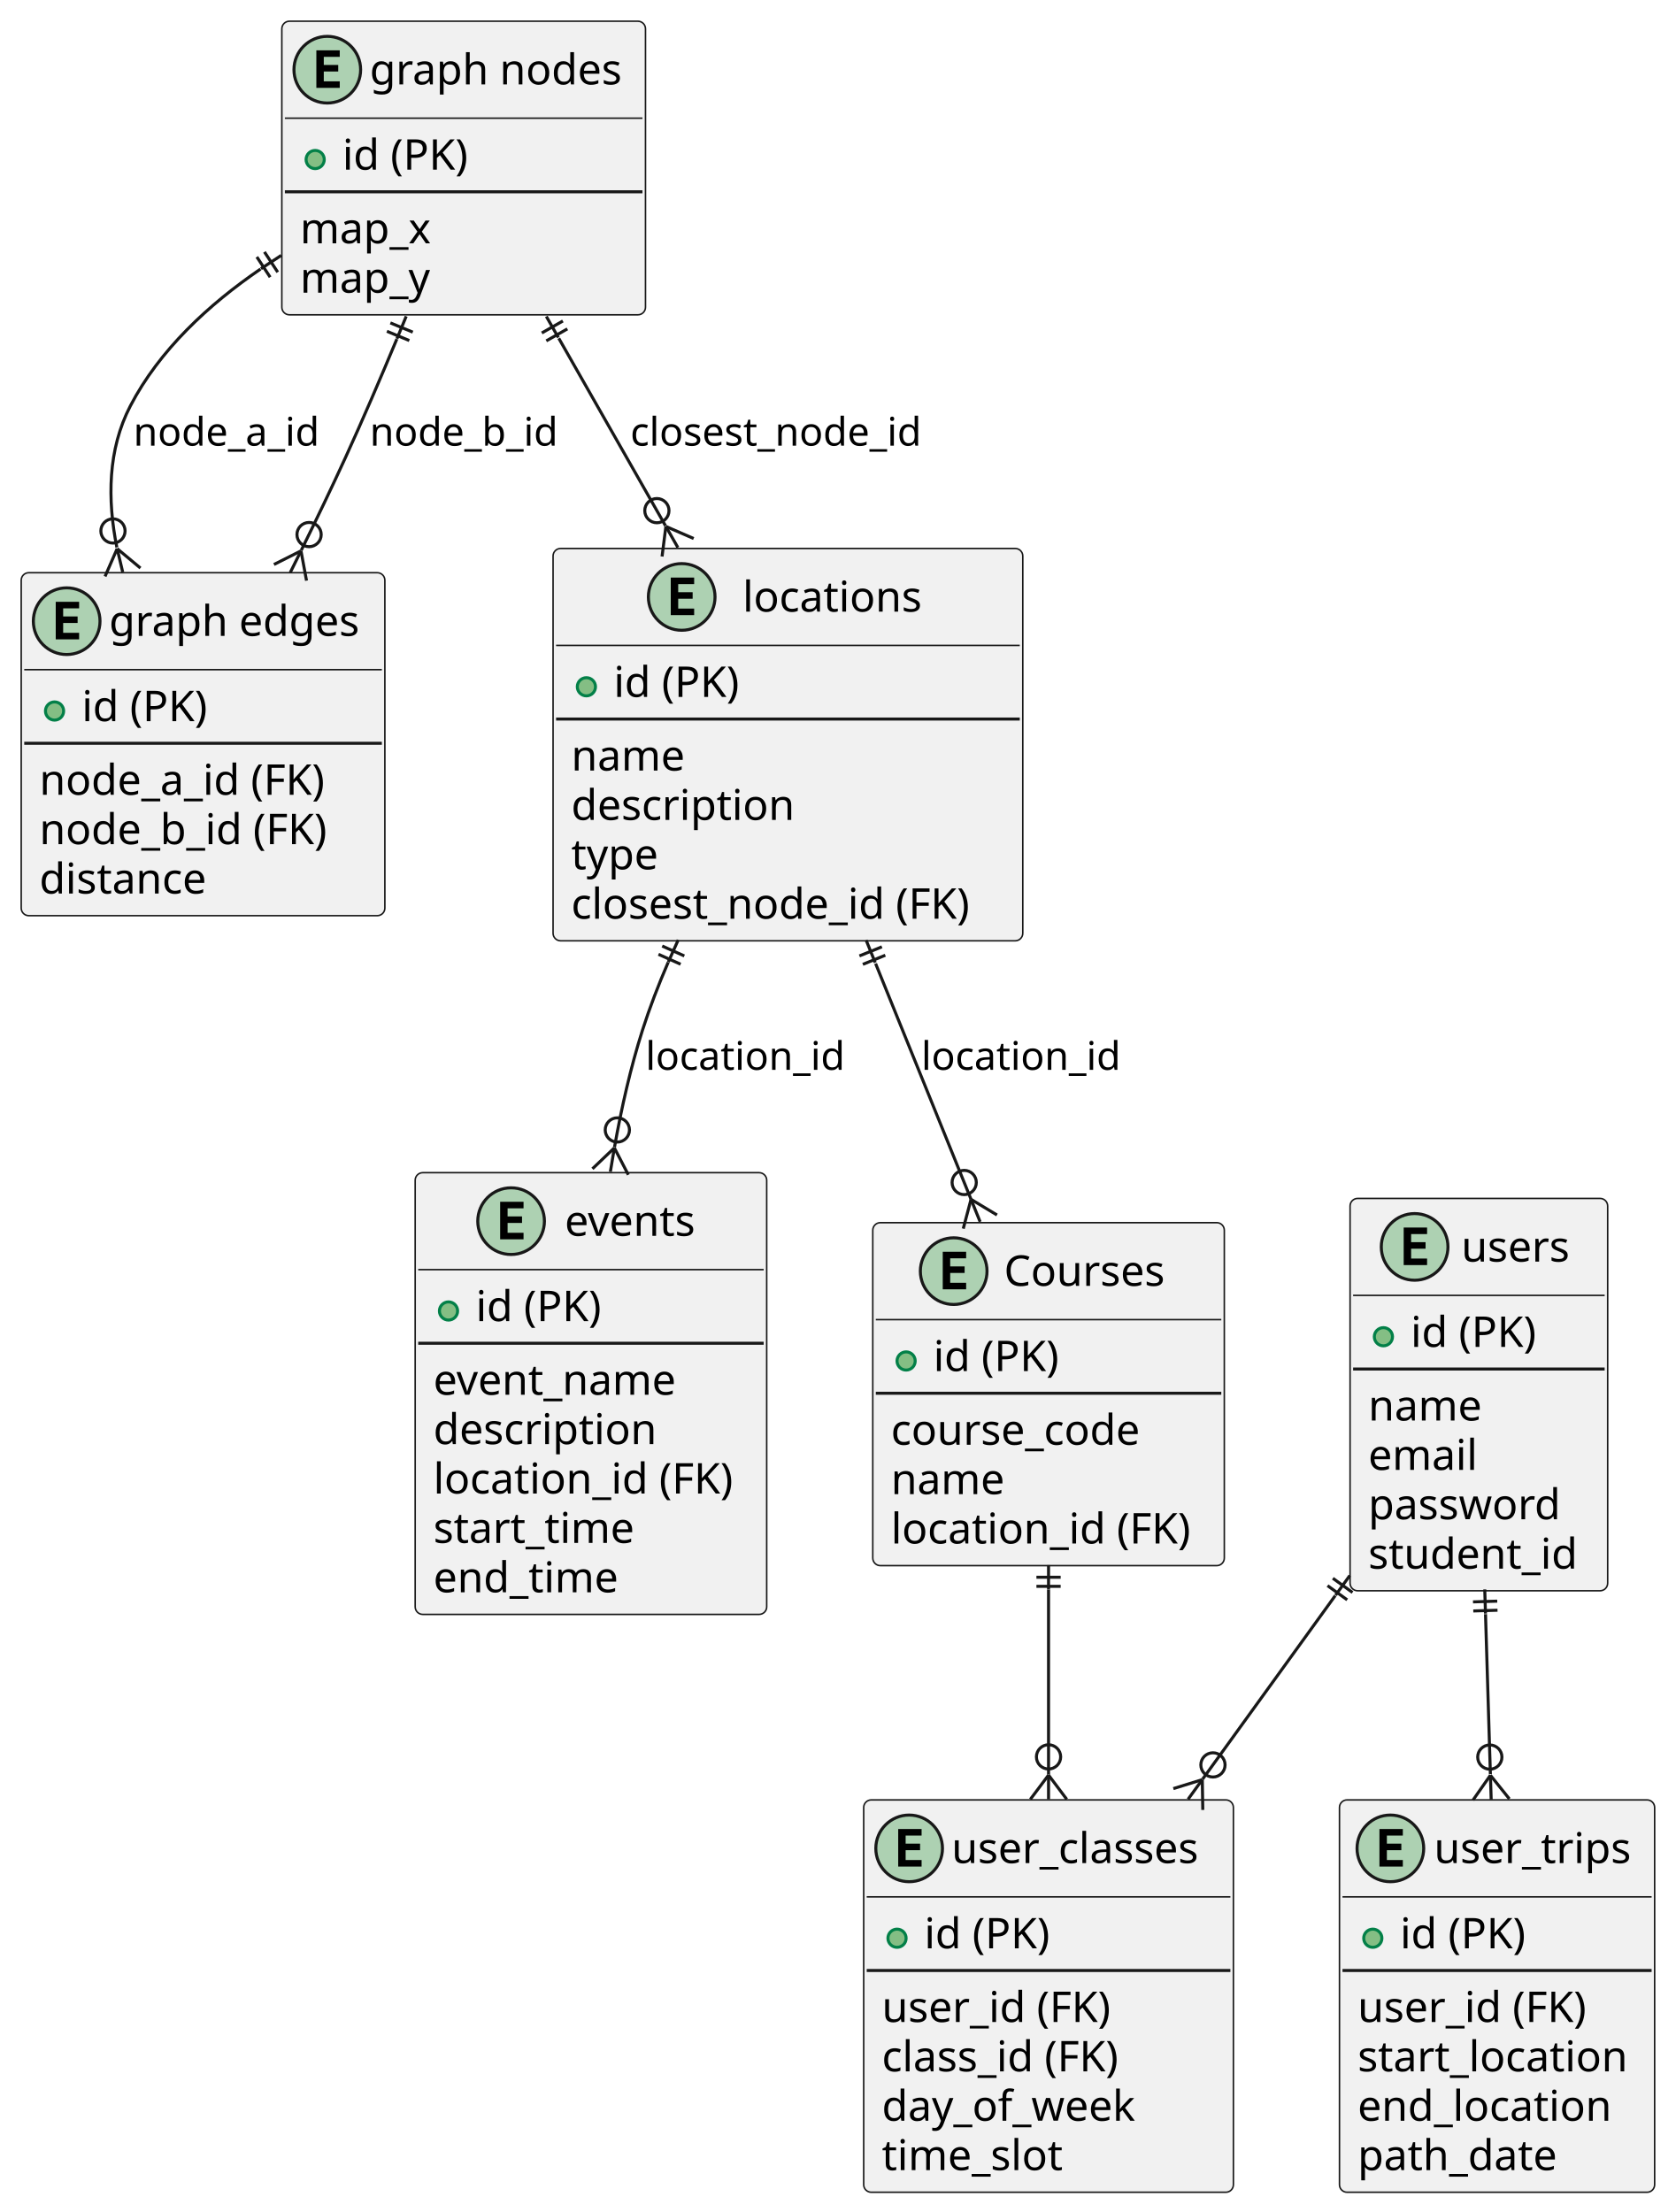
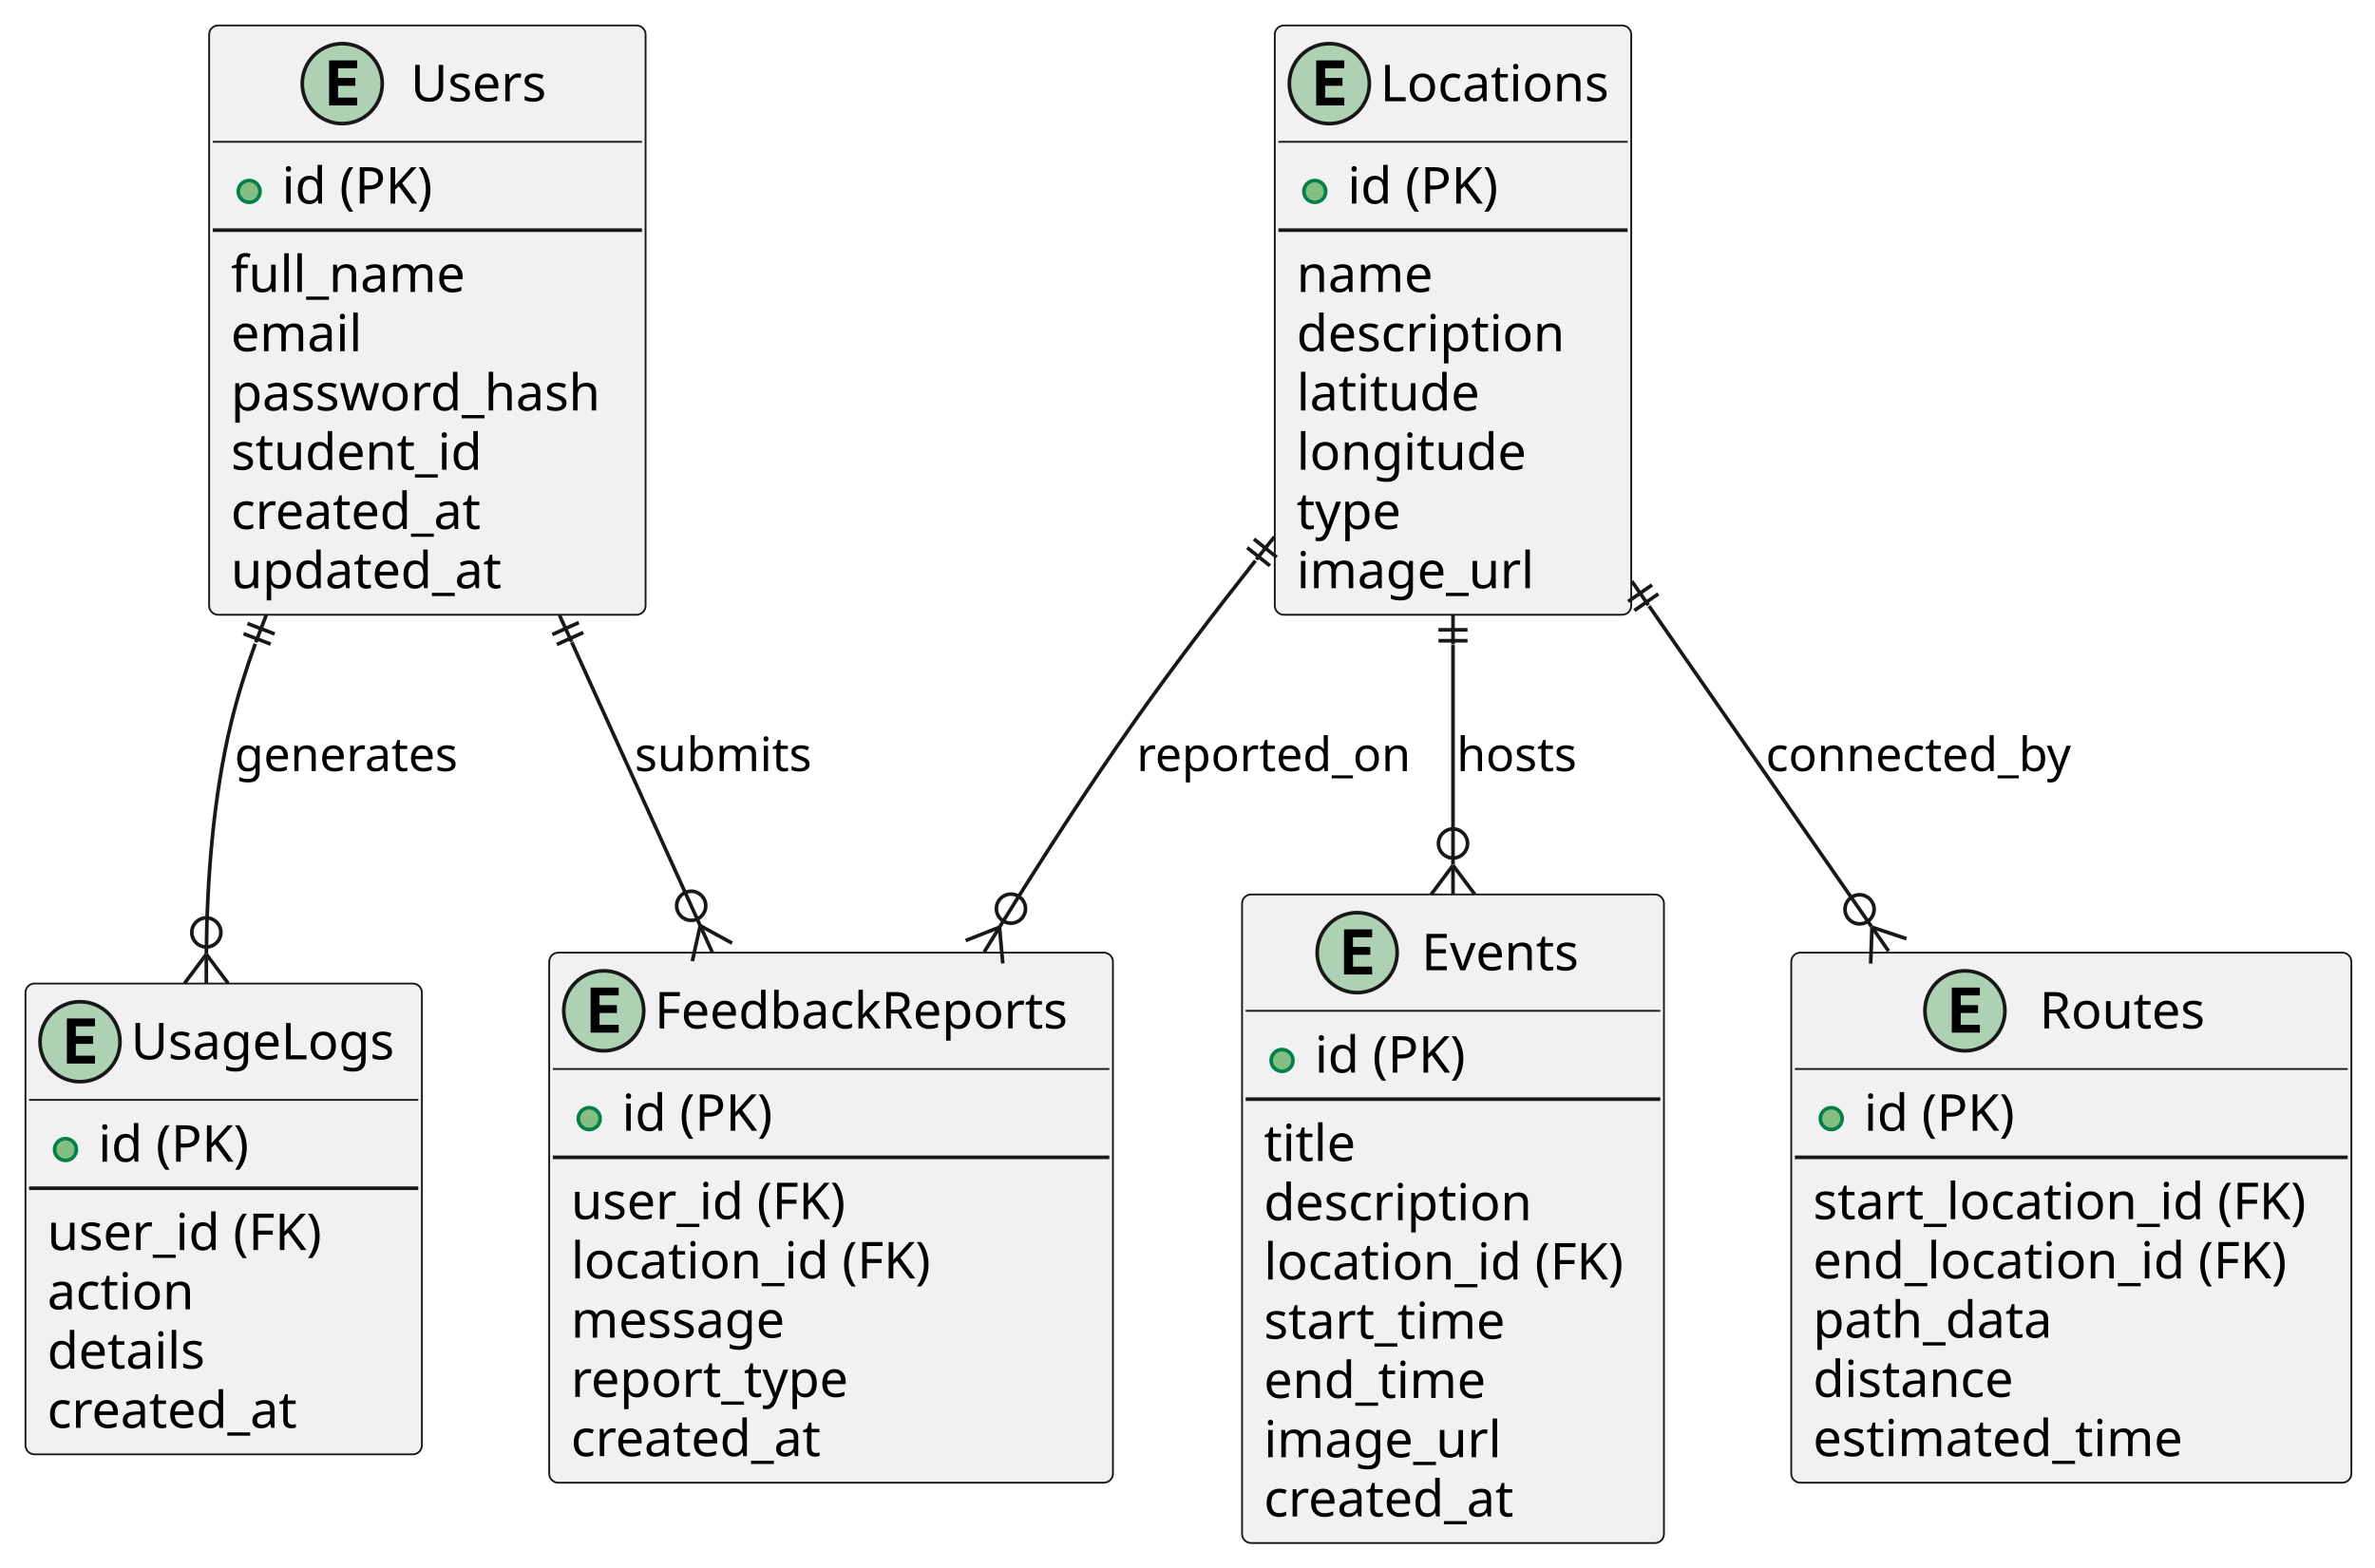
- <svg xmlns="http://www.w3.org/2000/svg" contentStyleType="text/css" height="730px" preserveAspectRatio="none" style="width:553px;height:730px;background:#FFFFFF;" version="1.1" viewBox="0 0 553 730" width="553px" zoomAndPan="magnify">
+ <svg xmlns="http://www.w3.org/2000/svg" contentStyleType="text/css" height="431px" preserveAspectRatio="none" style="width:653px;height:431px;background:#FFFFFF;" version="1.1" viewBox="0 0 653 431" width="653px" zoomAndPan="magnify">
  <defs />
  <g>
-     <g id="elem_graph_nodes">
-       <rect codeLine="1" fill="#F1F1F1" height="96.891" id="graph_nodes" rx="2.5" ry="2.5" style="stroke:#181818;stroke-width:0.5;" width="120" x="93" y="7" />
-       <ellipse cx="108" cy="23" fill="#ADD1B2" rx="11" ry="11" style="stroke:#181818;stroke-width:1.0;" />
-       <path d="M112.109,29 L104.391,29 L104.391,16.609 L112.109,16.609 L112.109,18.766 L106.844,18.766 L106.844,21.438 L111.609,21.438 L111.609,23.594 L106.844,23.594 L106.844,26.844 L112.109,26.844 L112.109,29 Z " fill="#000000" />
-       <text fill="#000000" font-family="sans-serif" font-size="14" lengthAdjust="spacing" textLength="88" x="122" y="27.847">graph nodes</text>
-       <line style="stroke:#181818;stroke-width:0.5;" x1="94" x2="212" y1="39" y2="39" />
-       <ellipse cx="104" cy="52.648" fill="#84BE84" rx="3" ry="3" style="stroke:#038048;stroke-width:1.0;" />
-       <text fill="#000000" font-family="sans-serif" font-size="14" lengthAdjust="spacing" textLength="44" x="113" y="55.995">id (PK)</text>
-       <line style="stroke:#181818;stroke-width:1.0;" x1="94" x2="212" y1="63.297" y2="63.297" />
-       <text fill="#000000" font-family="sans-serif" font-size="14" lengthAdjust="spacing" textLength="44" x="99" y="80.292">map_x</text>
-       <text fill="#000000" font-family="sans-serif" font-size="14" lengthAdjust="spacing" textLength="44" x="99" y="96.589">map_y</text>
-     </g>
-     <g id="elem_graph_edges">
-       <rect codeLine="8" fill="#F1F1F1" height="113.188" id="graph_edges" rx="2.5" ry="2.5" style="stroke:#181818;stroke-width:0.5;" width="120" x="7" y="189" />
-       <ellipse cx="22" cy="205" fill="#ADD1B2" rx="11" ry="11" style="stroke:#181818;stroke-width:1.0;" />
-       <path d="M26.109,211 L18.391,211 L18.391,198.609 L26.109,198.609 L26.109,200.766 L20.844,200.766 L20.844,203.438 L25.609,203.438 L25.609,205.594 L20.844,205.594 L20.844,208.844 L26.109,208.844 L26.109,211 Z " fill="#000000" />
-       <text fill="#000000" font-family="sans-serif" font-size="14" lengthAdjust="spacing" textLength="88" x="36" y="209.847">graph edges</text>
-       <line style="stroke:#181818;stroke-width:0.5;" x1="8" x2="126" y1="221" y2="221" />
-       <ellipse cx="18" cy="234.648" fill="#84BE84" rx="3" ry="3" style="stroke:#038048;stroke-width:1.0;" />
-       <text fill="#000000" font-family="sans-serif" font-size="14" lengthAdjust="spacing" textLength="44" x="27" y="237.995">id (PK)</text>
-       <line style="stroke:#181818;stroke-width:1.0;" x1="8" x2="126" y1="245.297" y2="245.297" />
-       <text fill="#000000" font-family="sans-serif" font-size="14" lengthAdjust="spacing" textLength="101" x="13" y="262.292">node_a_id (FK)</text>
-       <text fill="#000000" font-family="sans-serif" font-size="14" lengthAdjust="spacing" textLength="102" x="13" y="278.589">node_b_id (FK)</text>
-       <text fill="#000000" font-family="sans-serif" font-size="14" lengthAdjust="spacing" textLength="59" x="13" y="294.886">distance</text>
+     <g id="elem_users">
+       <rect codeLine="1" fill="#F1F1F1" height="162.078" id="users" rx="2.5" ry="2.5" style="stroke:#181818;stroke-width:0.5;" width="120" x="57.5" y="7" />
+       <ellipse cx="94.1" cy="23" fill="#ADD1B2" rx="11" ry="11" style="stroke:#181818;stroke-width:1.0;" />
+       <path d="M98.209,29 L90.491,29 L90.491,16.609 L98.209,16.609 L98.209,18.766 L92.944,18.766 L92.944,21.438 L97.709,21.438 L97.709,23.594 L92.944,23.594 L92.944,26.844 L98.209,26.844 L98.209,29 Z " fill="#000000" />
+       <text fill="#000000" font-family="sans-serif" font-size="14" lengthAdjust="spacing" textLength="40" x="112.9" y="27.847">Users</text>
+       <line style="stroke:#181818;stroke-width:0.5;" x1="58.5" x2="176.5" y1="39" y2="39" />
+       <ellipse cx="68.5" cy="52.648" fill="#84BE84" rx="3" ry="3" style="stroke:#038048;stroke-width:1.0;" />
+       <text fill="#000000" font-family="sans-serif" font-size="14" lengthAdjust="spacing" textLength="44" x="77.5" y="55.995">id (PK)</text>
+       <line style="stroke:#181818;stroke-width:1.0;" x1="58.5" x2="176.5" y1="63.297" y2="63.297" />
+       <text fill="#000000" font-family="sans-serif" font-size="14" lengthAdjust="spacing" textLength="65" x="63.5" y="80.292">full_name</text>
+       <text fill="#000000" font-family="sans-serif" font-size="14" lengthAdjust="spacing" textLength="36" x="63.5" y="96.589">email</text>
+       <text fill="#000000" font-family="sans-serif" font-size="14" lengthAdjust="spacing" textLength="108" x="63.5" y="112.886">password_hash</text>
+       <text fill="#000000" font-family="sans-serif" font-size="14" lengthAdjust="spacing" textLength="73" x="63.5" y="129.183">student_id</text>
+       <text fill="#000000" font-family="sans-serif" font-size="14" lengthAdjust="spacing" textLength="73" x="63.5" y="145.48">created_at</text>
+       <text fill="#000000" font-family="sans-serif" font-size="14" lengthAdjust="spacing" textLength="78" x="63.5" y="161.776">updated_at</text>
    </g>
    <g id="elem_locations">
-       <rect codeLine="16" fill="#F1F1F1" height="129.484" id="locations" rx="2.5" ry="2.5" style="stroke:#181818;stroke-width:0.5;" width="155" x="182.5" y="181" />
-       <ellipse cx="224.95" cy="197" fill="#ADD1B2" rx="11" ry="11" style="stroke:#181818;stroke-width:1.0;" />
-       <path d="M229.059,203 L221.341,203 L221.341,190.609 L229.059,190.609 L229.059,192.766 L223.794,192.766 L223.794,195.438 L228.559,195.438 L228.559,197.594 L223.794,197.594 L223.794,200.844 L229.059,200.844 L229.059,203 Z " fill="#000000" />
-       <text fill="#000000" font-family="sans-serif" font-size="14" lengthAdjust="spacing" textLength="62" x="245.05" y="201.847">locations</text>
-       <line style="stroke:#181818;stroke-width:0.5;" x1="183.5" x2="336.5" y1="213" y2="213" />
-       <ellipse cx="193.5" cy="226.648" fill="#84BE84" rx="3" ry="3" style="stroke:#038048;stroke-width:1.0;" />
-       <text fill="#000000" font-family="sans-serif" font-size="14" lengthAdjust="spacing" textLength="44" x="202.5" y="229.995">id (PK)</text>
-       <line style="stroke:#181818;stroke-width:1.0;" x1="183.5" x2="336.5" y1="237.297" y2="237.297" />
-       <text fill="#000000" font-family="sans-serif" font-size="14" lengthAdjust="spacing" textLength="39" x="188.5" y="254.292">name</text>
-       <text fill="#000000" font-family="sans-serif" font-size="14" lengthAdjust="spacing" textLength="77" x="188.5" y="270.589">description</text>
-       <text fill="#000000" font-family="sans-serif" font-size="14" lengthAdjust="spacing" textLength="30" x="188.5" y="286.886">type</text>
-       <text fill="#000000" font-family="sans-serif" font-size="14" lengthAdjust="spacing" textLength="143" x="188.5" y="303.183">closest_node_id (FK)</text>
+       <rect codeLine="12" fill="#F1F1F1" height="162.078" id="locations" rx="2.5" ry="2.5" style="stroke:#181818;stroke-width:0.5;" width="98" x="350.5" y="7" />
+       <ellipse cx="365.5" cy="23" fill="#ADD1B2" rx="11" ry="11" style="stroke:#181818;stroke-width:1.0;" />
+       <path d="M369.609,29 L361.891,29 L361.891,16.609 L369.609,16.609 L369.609,18.766 L364.344,18.766 L364.344,21.438 L369.109,21.438 L369.109,23.594 L364.344,23.594 L364.344,26.844 L369.609,26.844 L369.609,29 Z " fill="#000000" />
+       <text fill="#000000" font-family="sans-serif" font-size="14" lengthAdjust="spacing" textLength="66" x="379.5" y="27.847">Locations</text>
+       <line style="stroke:#181818;stroke-width:0.5;" x1="351.5" x2="447.5" y1="39" y2="39" />
+       <ellipse cx="361.5" cy="52.648" fill="#84BE84" rx="3" ry="3" style="stroke:#038048;stroke-width:1.0;" />
+       <text fill="#000000" font-family="sans-serif" font-size="14" lengthAdjust="spacing" textLength="44" x="370.5" y="55.995">id (PK)</text>
+       <line style="stroke:#181818;stroke-width:1.0;" x1="351.5" x2="447.5" y1="63.297" y2="63.297" />
+       <text fill="#000000" font-family="sans-serif" font-size="14" lengthAdjust="spacing" textLength="39" x="356.5" y="80.292">name</text>
+       <text fill="#000000" font-family="sans-serif" font-size="14" lengthAdjust="spacing" textLength="77" x="356.5" y="96.589">description</text>
+       <text fill="#000000" font-family="sans-serif" font-size="14" lengthAdjust="spacing" textLength="51" x="356.5" y="112.886">latitude</text>
+       <text fill="#000000" font-family="sans-serif" font-size="14" lengthAdjust="spacing" textLength="65" x="356.5" y="129.183">longitude</text>
+       <text fill="#000000" font-family="sans-serif" font-size="14" lengthAdjust="spacing" textLength="30" x="356.5" y="145.48">type</text>
+       <text fill="#000000" font-family="sans-serif" font-size="14" lengthAdjust="spacing" textLength="66" x="356.5" y="161.776">image_url</text>
+     </g>
+     <g id="elem_routes">
+       <rect codeLine="23" fill="#F1F1F1" height="145.781" id="routes" rx="2.5" ry="2.5" style="stroke:#181818;stroke-width:0.5;" width="154" x="492.5" y="262" />
+       <ellipse cx="540.25" cy="278" fill="#ADD1B2" rx="11" ry="11" style="stroke:#181818;stroke-width:1.0;" />
+       <path d="M544.359,284 L536.641,284 L536.641,271.609 L544.359,271.609 L544.359,273.766 L539.094,273.766 L539.094,276.438 L543.859,276.438 L543.859,278.594 L539.094,278.594 L539.094,281.844 L544.359,281.844 L544.359,284 Z " fill="#000000" />
+       <text fill="#000000" font-family="sans-serif" font-size="14" lengthAdjust="spacing" textLength="50" x="560.75" y="282.847">Routes</text>
+       <line style="stroke:#181818;stroke-width:0.5;" x1="493.5" x2="645.5" y1="294" y2="294" />
+       <ellipse cx="503.5" cy="307.648" fill="#84BE84" rx="3" ry="3" style="stroke:#038048;stroke-width:1.0;" />
+       <text fill="#000000" font-family="sans-serif" font-size="14" lengthAdjust="spacing" textLength="44" x="512.5" y="310.995">id (PK)</text>
+       <line style="stroke:#181818;stroke-width:1.0;" x1="493.5" x2="645.5" y1="318.297" y2="318.297" />
+       <text fill="#000000" font-family="sans-serif" font-size="14" lengthAdjust="spacing" textLength="142" x="498.5" y="335.292">start_location_id (FK)</text>
+       <text fill="#000000" font-family="sans-serif" font-size="14" lengthAdjust="spacing" textLength="138" x="498.5" y="351.589">end_location_id (FK)</text>
+       <text fill="#000000" font-family="sans-serif" font-size="14" lengthAdjust="spacing" textLength="68" x="498.5" y="367.886">path_data</text>
+       <text fill="#000000" font-family="sans-serif" font-size="14" lengthAdjust="spacing" textLength="59" x="498.5" y="384.183">distance</text>
+       <text fill="#000000" font-family="sans-serif" font-size="14" lengthAdjust="spacing" textLength="106" x="498.5" y="400.479">estimated_time</text>
+     </g>
+     <g id="elem_feedback_reports">
+       <rect codeLine="33" fill="#F1F1F1" height="145.781" id="feedback_reports" rx="2.5" ry="2.5" style="stroke:#181818;stroke-width:0.5;" width="155" x="151" y="262" />
+       <ellipse cx="166" cy="278" fill="#ADD1B2" rx="11" ry="11" style="stroke:#181818;stroke-width:1.0;" />
+       <path d="M170.109,284 L162.391,284 L162.391,271.609 L170.109,271.609 L170.109,273.766 L164.844,273.766 L164.844,276.438 L169.609,276.438 L169.609,278.594 L164.844,278.594 L164.844,281.844 L170.109,281.844 L170.109,284 Z " fill="#000000" />
+       <text fill="#000000" font-family="sans-serif" font-size="14" lengthAdjust="spacing" textLength="123" x="180" y="282.847">FeedbackReports</text>
+       <line style="stroke:#181818;stroke-width:0.5;" x1="152" x2="305" y1="294" y2="294" />
+       <ellipse cx="162" cy="307.648" fill="#84BE84" rx="3" ry="3" style="stroke:#038048;stroke-width:1.0;" />
+       <text fill="#000000" font-family="sans-serif" font-size="14" lengthAdjust="spacing" textLength="44" x="171" y="310.995">id (PK)</text>
+       <line style="stroke:#181818;stroke-width:1.0;" x1="152" x2="305" y1="318.297" y2="318.297" />
+       <text fill="#000000" font-family="sans-serif" font-size="14" lengthAdjust="spacing" textLength="81" x="157" y="335.292">user_id (FK)</text>
+       <text fill="#000000" font-family="sans-serif" font-size="14" lengthAdjust="spacing" textLength="104" x="157" y="351.589">location_id (FK)</text>
+       <text fill="#000000" font-family="sans-serif" font-size="14" lengthAdjust="spacing" textLength="64" x="157" y="367.886">message</text>
+       <text fill="#000000" font-family="sans-serif" font-size="14" lengthAdjust="spacing" textLength="79" x="157" y="384.183">report_type</text>
+       <text fill="#000000" font-family="sans-serif" font-size="14" lengthAdjust="spacing" textLength="73" x="157" y="400.479">created_at</text>
+     </g>
+     <g id="elem_usage_logs">
+       <rect codeLine="43" fill="#F1F1F1" height="129.484" id="usage_logs" rx="2.5" ry="2.5" style="stroke:#181818;stroke-width:0.5;" width="109" x="7" y="270.5" />
+       <ellipse cx="22" cy="286.5" fill="#ADD1B2" rx="11" ry="11" style="stroke:#181818;stroke-width:1.0;" />
+       <path d="M26.109,292.5 L18.391,292.5 L18.391,280.109 L26.109,280.109 L26.109,282.266 L20.844,282.266 L20.844,284.938 L25.609,284.938 L25.609,287.094 L20.844,287.094 L20.844,290.344 L26.109,290.344 L26.109,292.5 Z " fill="#000000" />
+       <text fill="#000000" font-family="sans-serif" font-size="14" lengthAdjust="spacing" textLength="77" x="36" y="291.347">UsageLogs</text>
+       <line style="stroke:#181818;stroke-width:0.5;" x1="8" x2="115" y1="302.5" y2="302.5" />
+       <ellipse cx="18" cy="316.148" fill="#84BE84" rx="3" ry="3" style="stroke:#038048;stroke-width:1.0;" />
+       <text fill="#000000" font-family="sans-serif" font-size="14" lengthAdjust="spacing" textLength="44" x="27" y="319.495">id (PK)</text>
+       <line style="stroke:#181818;stroke-width:1.0;" x1="8" x2="115" y1="326.797" y2="326.797" />
+       <text fill="#000000" font-family="sans-serif" font-size="14" lengthAdjust="spacing" textLength="81" x="13" y="343.792">user_id (FK)</text>
+       <text fill="#000000" font-family="sans-serif" font-size="14" lengthAdjust="spacing" textLength="42" x="13" y="360.089">action</text>
+       <text fill="#000000" font-family="sans-serif" font-size="14" lengthAdjust="spacing" textLength="45" x="13" y="376.386">details</text>
+       <text fill="#000000" font-family="sans-serif" font-size="14" lengthAdjust="spacing" textLength="73" x="13" y="392.683">created_at</text>
    </g>
    <g id="elem_events">
-       <rect codeLine="25" fill="#F1F1F1" height="145.781" id="events" rx="2.5" ry="2.5" style="stroke:#181818;stroke-width:0.5;" width="116" x="137" y="387" />
-       <ellipse cx="168.65" cy="403" fill="#ADD1B2" rx="11" ry="11" style="stroke:#181818;stroke-width:1.0;" />
-       <path d="M172.759,409 L165.041,409 L165.041,396.609 L172.759,396.609 L172.759,398.766 L167.494,398.766 L167.494,401.438 L172.259,401.438 L172.259,403.594 L167.494,403.594 L167.494,406.844 L172.759,406.844 L172.759,409 Z " fill="#000000" />
-       <text fill="#000000" font-family="sans-serif" font-size="14" lengthAdjust="spacing" textLength="47" x="186.35" y="407.847">events</text>
-       <line style="stroke:#181818;stroke-width:0.5;" x1="138" x2="252" y1="419" y2="419" />
-       <ellipse cx="148" cy="432.648" fill="#84BE84" rx="3" ry="3" style="stroke:#038048;stroke-width:1.0;" />
-       <text fill="#000000" font-family="sans-serif" font-size="14" lengthAdjust="spacing" textLength="44" x="157" y="435.995">id (PK)</text>
-       <line style="stroke:#181818;stroke-width:1.0;" x1="138" x2="252" y1="443.297" y2="443.297" />
-       <text fill="#000000" font-family="sans-serif" font-size="14" lengthAdjust="spacing" textLength="85" x="143" y="460.292">event_name</text>
-       <text fill="#000000" font-family="sans-serif" font-size="14" lengthAdjust="spacing" textLength="77" x="143" y="476.589">description</text>
-       <text fill="#000000" font-family="sans-serif" font-size="14" lengthAdjust="spacing" textLength="104" x="143" y="492.886">location_id (FK)</text>
-       <text fill="#000000" font-family="sans-serif" font-size="14" lengthAdjust="spacing" textLength="68" x="143" y="509.183">start_time</text>
-       <text fill="#000000" font-family="sans-serif" font-size="14" lengthAdjust="spacing" textLength="64" x="143" y="525.48">end_time</text>
+       <rect codeLine="52" fill="#F1F1F1" height="178.375" id="events" rx="2.5" ry="2.5" style="stroke:#181818;stroke-width:0.5;" width="116" x="341.5" y="246" />
+       <ellipse cx="373.15" cy="262" fill="#ADD1B2" rx="11" ry="11" style="stroke:#181818;stroke-width:1.0;" />
+       <path d="M377.259,268 L369.541,268 L369.541,255.609 L377.259,255.609 L377.259,257.766 L371.994,257.766 L371.994,260.438 L376.759,260.438 L376.759,262.594 L371.994,262.594 L371.994,265.844 L377.259,265.844 L377.259,268 Z " fill="#000000" />
+       <text fill="#000000" font-family="sans-serif" font-size="14" lengthAdjust="spacing" textLength="47" x="390.85" y="266.847">Events</text>
+       <line style="stroke:#181818;stroke-width:0.5;" x1="342.5" x2="456.5" y1="278" y2="278" />
+       <ellipse cx="352.5" cy="291.648" fill="#84BE84" rx="3" ry="3" style="stroke:#038048;stroke-width:1.0;" />
+       <text fill="#000000" font-family="sans-serif" font-size="14" lengthAdjust="spacing" textLength="44" x="361.5" y="294.995">id (PK)</text>
+       <line style="stroke:#181818;stroke-width:1.0;" x1="342.5" x2="456.5" y1="302.297" y2="302.297" />
+       <text fill="#000000" font-family="sans-serif" font-size="14" lengthAdjust="spacing" textLength="25" x="347.5" y="319.292">title</text>
+       <text fill="#000000" font-family="sans-serif" font-size="14" lengthAdjust="spacing" textLength="77" x="347.5" y="335.589">description</text>
+       <text fill="#000000" font-family="sans-serif" font-size="14" lengthAdjust="spacing" textLength="104" x="347.5" y="351.886">location_id (FK)</text>
+       <text fill="#000000" font-family="sans-serif" font-size="14" lengthAdjust="spacing" textLength="68" x="347.5" y="368.183">start_time</text>
+       <text fill="#000000" font-family="sans-serif" font-size="14" lengthAdjust="spacing" textLength="64" x="347.5" y="384.479">end_time</text>
+       <text fill="#000000" font-family="sans-serif" font-size="14" lengthAdjust="spacing" textLength="66" x="347.5" y="400.776">image_url</text>
+       <text fill="#000000" font-family="sans-serif" font-size="14" lengthAdjust="spacing" textLength="73" x="347.5" y="417.073">created_at</text>
    </g>
-     <g id="elem_classes">
-       <rect codeLine="35" fill="#F1F1F1" height="113.188" id="classes" rx="2.5" ry="2.5" style="stroke:#181818;stroke-width:0.5;" width="116" x="288" y="403.5" />
-       <ellipse cx="314.7" cy="419.5" fill="#ADD1B2" rx="11" ry="11" style="stroke:#181818;stroke-width:1.0;" />
-       <path d="M318.809,425.5 L311.091,425.5 L311.091,413.109 L318.809,413.109 L318.809,415.266 L313.544,415.266 L313.544,417.938 L318.309,417.938 L318.309,420.094 L313.544,420.094 L313.544,423.344 L318.809,423.344 L318.809,425.5 Z " fill="#000000" />
-       <text fill="#000000" font-family="sans-serif" font-size="14" lengthAdjust="spacing" textLength="58" x="331.3" y="424.347">Courses</text>
-       <line style="stroke:#181818;stroke-width:0.5;" x1="289" x2="403" y1="435.5" y2="435.5" />
-       <ellipse cx="299" cy="449.148" fill="#84BE84" rx="3" ry="3" style="stroke:#038048;stroke-width:1.0;" />
-       <text fill="#000000" font-family="sans-serif" font-size="14" lengthAdjust="spacing" textLength="44" x="308" y="452.495">id (PK)</text>
-       <line style="stroke:#181818;stroke-width:1.0;" x1="289" x2="403" y1="459.797" y2="459.797" />
-       <text fill="#000000" font-family="sans-serif" font-size="14" lengthAdjust="spacing" textLength="90" x="294" y="476.792">course_code</text>
-       <text fill="#000000" font-family="sans-serif" font-size="14" lengthAdjust="spacing" textLength="39" x="294" y="493.089">name</text>
-       <text fill="#000000" font-family="sans-serif" font-size="14" lengthAdjust="spacing" textLength="104" x="294" y="509.386">location_id (FK)</text>
+     <g id="link_users_feedback_reports">
+       <path codeLine="66" d="M157.21,176.64 C168.73,202.07 181.24,229.69 192.52,254.58 " fill="none" id="users-feedback_reports" style="stroke:#181818;stroke-width:1.0;" />
+       <line style="stroke:#181818;stroke-width:1.0;" x1="192.519" x2="201.286" y1="254.583" y2="259.394" />
+       <line style="stroke:#181818;stroke-width:1.0;" x1="192.519" x2="190.355" y1="254.583" y2="264.346" />
+       <line style="stroke:#181818;stroke-width:1.0;" x1="192.519" x2="195.82" y1="254.583" y2="261.87" />
+       <ellipse cx="190.044" cy="249.117" fill="none" rx="4" ry="4" style="stroke:#181818;stroke-width:1.0;" />
+       <line style="stroke:#181818;stroke-width:1.0;" x1="151.857" x2="159.144" y1="174.514" y2="171.213" />
+       <line style="stroke:#181818;stroke-width:1.0;" x1="153.095" x2="160.382" y1="177.247" y2="173.946" />
+       <line style="stroke:#181818;stroke-width:1.0;" x1="157.151" x2="153.85" y1="176.507" y2="169.22" />
+       <text fill="#000000" font-family="sans-serif" font-size="13" lengthAdjust="spacing" textLength="51" x="174.5" y="212.067">submits</text>
    </g>
-     <g id="elem_users">
-       <rect codeLine="43" fill="#F1F1F1" height="129.484" id="users" rx="2.5" ry="2.5" style="stroke:#181818;stroke-width:0.5;" width="85" x="445.5" y="395.5" />
-       <ellipse cx="466.8" cy="411.5" fill="#ADD1B2" rx="11" ry="11" style="stroke:#181818;stroke-width:1.0;" />
-       <path d="M470.909,417.5 L463.191,417.5 L463.191,405.109 L470.909,405.109 L470.909,407.266 L465.644,407.266 L465.644,409.938 L470.409,409.938 L470.409,412.094 L465.644,412.094 L465.644,415.344 L470.909,415.344 L470.909,417.5 Z " fill="#000000" />
-       <text fill="#000000" font-family="sans-serif" font-size="14" lengthAdjust="spacing" textLength="39" x="482.2" y="416.347">users</text>
-       <line style="stroke:#181818;stroke-width:0.5;" x1="446.5" x2="529.5" y1="427.5" y2="427.5" />
-       <ellipse cx="456.5" cy="441.148" fill="#84BE84" rx="3" ry="3" style="stroke:#038048;stroke-width:1.0;" />
-       <text fill="#000000" font-family="sans-serif" font-size="14" lengthAdjust="spacing" textLength="44" x="465.5" y="444.495">id (PK)</text>
-       <line style="stroke:#181818;stroke-width:1.0;" x1="446.5" x2="529.5" y1="451.797" y2="451.797" />
-       <text fill="#000000" font-family="sans-serif" font-size="14" lengthAdjust="spacing" textLength="39" x="451.5" y="468.792">name</text>
-       <text fill="#000000" font-family="sans-serif" font-size="14" lengthAdjust="spacing" textLength="36" x="451.5" y="485.089">email</text>
-       <text fill="#000000" font-family="sans-serif" font-size="14" lengthAdjust="spacing" textLength="67" x="451.5" y="501.386">password</text>
-       <text fill="#000000" font-family="sans-serif" font-size="14" lengthAdjust="spacing" textLength="73" x="451.5" y="517.683">student_id</text>
+     <g id="link_users_usage_logs">
+       <path codeLine="67" d="M70.19,177.05 C67.54,184.34 65.25,191.71 63.5,199 C58.65,219.22 56.92,241.64 56.73,262.31 " fill="none" id="users-usage_logs" style="stroke:#181818;stroke-width:1.0;" />
+       <line style="stroke:#181818;stroke-width:1.0;" x1="56.73" x2="62.73" y1="262.44" y2="270.44" />
+       <line style="stroke:#181818;stroke-width:1.0;" x1="56.73" x2="50.73" y1="262.44" y2="270.44" />
+       <line style="stroke:#181818;stroke-width:1.0;" x1="56.73" x2="56.73" y1="262.44" y2="270.44" />
+       <ellipse cx="56.73" cy="256.44" fill="none" rx="4" ry="4" style="stroke:#181818;stroke-width:1.0;" />
+       <line style="stroke:#181818;stroke-width:1.0;" x1="68.031" x2="75.499" y1="171.479" y2="174.349" />
+       <line style="stroke:#181818;stroke-width:1.0;" x1="66.955" x2="74.423" y1="174.279" y2="177.149" />
+       <line style="stroke:#181818;stroke-width:1.0;" x1="70.33" x2="73.2" y1="176.648" y2="169.18" />
+       <text fill="#000000" font-family="sans-serif" font-size="13" lengthAdjust="spacing" textLength="65" x="64.5" y="212.067">generates</text>
    </g>
-     <g id="elem_user_classes">
-       <rect codeLine="52" fill="#F1F1F1" height="129.484" id="user_classes" rx="2.5" ry="2.5" style="stroke:#181818;stroke-width:0.5;" width="122" x="285" y="594" />
-       <ellipse cx="300" cy="610" fill="#ADD1B2" rx="11" ry="11" style="stroke:#181818;stroke-width:1.0;" />
-       <path d="M304.109,616 L296.391,616 L296.391,603.609 L304.109,603.609 L304.109,605.766 L298.844,605.766 L298.844,608.438 L303.609,608.438 L303.609,610.594 L298.844,610.594 L298.844,613.844 L304.109,613.844 L304.109,616 Z " fill="#000000" />
-       <text fill="#000000" font-family="sans-serif" font-size="14" lengthAdjust="spacing" textLength="90" x="314" y="614.847">user_classes</text>
-       <line style="stroke:#181818;stroke-width:0.5;" x1="286" x2="406" y1="626" y2="626" />
-       <ellipse cx="296" cy="639.648" fill="#84BE84" rx="3" ry="3" style="stroke:#038048;stroke-width:1.0;" />
-       <text fill="#000000" font-family="sans-serif" font-size="14" lengthAdjust="spacing" textLength="44" x="305" y="642.995">id (PK)</text>
-       <line style="stroke:#181818;stroke-width:1.0;" x1="286" x2="406" y1="650.297" y2="650.297" />
-       <text fill="#000000" font-family="sans-serif" font-size="14" lengthAdjust="spacing" textLength="81" x="291" y="667.292">user_id (FK)</text>
-       <text fill="#000000" font-family="sans-serif" font-size="14" lengthAdjust="spacing" textLength="85" x="291" y="683.589">class_id (FK)</text>
-       <text fill="#000000" font-family="sans-serif" font-size="14" lengthAdjust="spacing" textLength="88" x="291" y="699.886">day_of_week</text>
-       <text fill="#000000" font-family="sans-serif" font-size="14" lengthAdjust="spacing" textLength="62" x="291" y="716.183">time_slot</text>
+     <g id="link_locations_feedback_reports">
+       <path codeLine="68" d="M345.16,154.21 C333.7,168.7 321.93,184.17 311.5,199 C299.02,216.74 286.36,236.35 274.81,255 " fill="none" id="locations-feedback_reports" style="stroke:#181818;stroke-width:1.0;" />
+       <line style="stroke:#181818;stroke-width:1.0;" x1="274.808" x2="275.718" y1="255.01" y2="264.968" />
+       <line style="stroke:#181818;stroke-width:1.0;" x1="274.808" x2="265.502" y1="255.01" y2="258.672" />
+       <line style="stroke:#181818;stroke-width:1.0;" x1="274.808" x2="270.61" y1="255.01" y2="261.82" />
+       <ellipse cx="277.956" cy="249.902" fill="none" rx="4" ry="4" style="stroke:#181818;stroke-width:1.0;" />
+       <line style="stroke:#181818;stroke-width:1.0;" x1="344.779" x2="351.036" y1="148.266" y2="153.251" />
+       <line style="stroke:#181818;stroke-width:1.0;" x1="342.909" x2="349.166" y1="150.612" y2="155.597" />
+       <line style="stroke:#181818;stroke-width:1.0;" x1="345.415" x2="350.4" y1="153.887" y2="147.63" />
+       <text fill="#000000" font-family="sans-serif" font-size="13" lengthAdjust="spacing" textLength="78" x="312.5" y="212.067">reported_on</text>
    </g>
-     <g id="elem_user_trips">
-       <rect codeLine="61" fill="#F1F1F1" height="129.484" id="user_trips" rx="2.5" ry="2.5" style="stroke:#181818;stroke-width:0.5;" width="104" x="442" y="594" />
-       <ellipse cx="458.8" cy="610" fill="#ADD1B2" rx="11" ry="11" style="stroke:#181818;stroke-width:1.0;" />
-       <path d="M462.909,616 L455.191,616 L455.191,603.609 L462.909,603.609 L462.909,605.766 L457.644,605.766 L457.644,608.438 L462.409,608.438 L462.409,610.594 L457.644,610.594 L457.644,613.844 L462.909,613.844 L462.909,616 Z " fill="#000000" />
-       <text fill="#000000" font-family="sans-serif" font-size="14" lengthAdjust="spacing" textLength="68" x="473.2" y="614.847">user_trips</text>
-       <line style="stroke:#181818;stroke-width:0.5;" x1="443" x2="545" y1="626" y2="626" />
-       <ellipse cx="453" cy="639.648" fill="#84BE84" rx="3" ry="3" style="stroke:#038048;stroke-width:1.0;" />
-       <text fill="#000000" font-family="sans-serif" font-size="14" lengthAdjust="spacing" textLength="44" x="462" y="642.995">id (PK)</text>
-       <line style="stroke:#181818;stroke-width:1.0;" x1="443" x2="545" y1="650.297" y2="650.297" />
-       <text fill="#000000" font-family="sans-serif" font-size="14" lengthAdjust="spacing" textLength="81" x="448" y="667.292">user_id (FK)</text>
-       <text fill="#000000" font-family="sans-serif" font-size="14" lengthAdjust="spacing" textLength="92" x="448" y="683.589">start_location</text>
-       <text fill="#000000" font-family="sans-serif" font-size="14" lengthAdjust="spacing" textLength="88" x="448" y="699.886">end_location</text>
-       <text fill="#000000" font-family="sans-serif" font-size="14" lengthAdjust="spacing" textLength="69" x="448" y="716.183">path_date</text>
-     </g>
-     <g id="link_graph_nodes_graph_edges">
-       <path codeLine="73" d="M85.96,88.79 C68.85,100.5 52.59,115.51 43,134 C35.57,148.32 35.39,164.83 38.56,180.65 " fill="none" id="graph_nodes-graph_edges" style="stroke:#181818;stroke-width:1.0;" />
-       <line style="stroke:#181818;stroke-width:1.0;" x1="38.657" x2="46.339" y1="181.065" y2="187.468" />
-       <line style="stroke:#181818;stroke-width:1.0;" x1="38.657" x2="34.661" y1="181.065" y2="190.232" />
-       <line style="stroke:#181818;stroke-width:1.0;" x1="38.657" x2="40.5" y1="181.065" y2="188.85" />
-       <ellipse cx="37.275" cy="175.226" fill="none" rx="4" ry="4" style="stroke:#181818;stroke-width:1.0;" />
-       <line style="stroke:#181818;stroke-width:1.0;" x1="87.261" x2="91.649" y1="83.139" y2="89.829" />
-       <line style="stroke:#181818;stroke-width:1.0;" x1="84.753" x2="89.141" y1="84.785" y2="91.474" />
-       <line style="stroke:#181818;stroke-width:1.0;" x1="86.111" x2="92.8" y1="88.678" y2="84.29" />
-       <text fill="#000000" font-family="sans-serif" font-size="13" lengthAdjust="spacing" textLength="65" x="44" y="147.067">node_a_id</text>
-     </g>
-     <g id="link_graph_nodes_graph_edges">
-       <path codeLine="74" d="M130.95,111.89 C125.58,124.81 119.73,138.45 114,151 C109.44,160.97 104.42,171.44 99.41,181.61 " fill="none" id="graph_nodes-graph_edges-1" style="stroke:#181818;stroke-width:1.0;" />
-       <line style="stroke:#181818;stroke-width:1.0;" x1="99.325" x2="101.145" y1="181.793" y2="191.626" />
-       <line style="stroke:#181818;stroke-width:1.0;" x1="99.325" x2="90.395" y1="181.793" y2="186.294" />
-       <line style="stroke:#181818;stroke-width:1.0;" x1="99.325" x2="95.77" y1="181.793" y2="188.96" />
-       <ellipse cx="101.991" cy="176.418" fill="none" rx="4" ry="4" style="stroke:#181818;stroke-width:1.0;" />
-       <line style="stroke:#181818;stroke-width:1.0;" x1="128.816" x2="136.21" y1="106.56" y2="109.614" />
-       <line style="stroke:#181818;stroke-width:1.0;" x1="127.67" x2="135.064" y1="109.332" y2="112.387" />
-       <line style="stroke:#181818;stroke-width:1.0;" x1="130.985" x2="134.04" y1="111.784" y2="104.39" />
-       <text fill="#000000" font-family="sans-serif" font-size="13" lengthAdjust="spacing" textLength="65" x="122" y="147.067">node_b_id</text>
-     </g>
-     <g id="link_graph_nodes_locations">
-       <path codeLine="77" d="M184.38,111.63 C195.4,131 207.94,153.03 219.6,173.52 " fill="none" id="graph_nodes-locations" style="stroke:#181818;stroke-width:1.0;" />
-       <line style="stroke:#181818;stroke-width:1.0;" x1="219.725" x2="228.895" y1="173.736" y2="177.724" />
-       <line style="stroke:#181818;stroke-width:1.0;" x1="219.725" x2="218.465" y1="173.736" y2="183.656" />
-       <line style="stroke:#181818;stroke-width:1.0;" x1="219.725" x2="223.68" y1="173.736" y2="180.69" />
-       <ellipse cx="216.758" cy="168.521" fill="none" rx="4" ry="4" style="stroke:#181818;stroke-width:1.0;" />
-       <line style="stroke:#181818;stroke-width:1.0;" x1="178.781" x2="185.735" y1="109.885" y2="105.929" />
-       <line style="stroke:#181818;stroke-width:1.0;" x1="180.264" x2="187.218" y1="112.492" y2="108.537" />
-       <line style="stroke:#181818;stroke-width:1.0;" x1="184.235" x2="180.28" y1="111.384" y2="104.43" />
-       <text fill="#000000" font-family="sans-serif" font-size="13" lengthAdjust="spacing" textLength="102" x="208" y="147.067">closest_node_id</text>
+     <g id="link_locations_routes">
+       <path codeLine="69" d="M453.4,166.68 C472.92,194.82 494.99,226.61 514.59,254.87 " fill="none" id="locations-routes" style="stroke:#181818;stroke-width:1.0;" />
+       <line style="stroke:#181818;stroke-width:1.0;" x1="514.701" x2="524.191" y1="255.016" y2="258.171" />
+       <line style="stroke:#181818;stroke-width:1.0;" x1="514.701" x2="514.33" y1="255.016" y2="265.009" />
+       <line style="stroke:#181818;stroke-width:1.0;" x1="514.701" x2="519.26" y1="255.016" y2="261.59" />
+       <ellipse cx="511.282" cy="250.086" fill="none" rx="4" ry="4" style="stroke:#181818;stroke-width:1.0;" />
+       <line style="stroke:#181818;stroke-width:1.0;" x1="447.663" x2="454.236" y1="165.426" y2="160.868" />
+       <line style="stroke:#181818;stroke-width:1.0;" x1="449.372" x2="455.946" y1="167.892" y2="163.333" />
+       <line style="stroke:#181818;stroke-width:1.0;" x1="453.229" x2="448.67" y1="166.434" y2="159.86" />
+       <text fill="#000000" font-family="sans-serif" font-size="13" lengthAdjust="spacing" textLength="89" x="485.5" y="212.067">connected_by</text>
    </g>
    <g id="link_locations_events">
-       <path codeLine="80" d="M220.49,317.57 C217.28,325.01 214.37,332.57 212,340 C208.1,352.27 205.09,365.54 202.77,378.61 " fill="none" id="locations-events" style="stroke:#181818;stroke-width:1.0;" />
-       <line style="stroke:#181818;stroke-width:1.0;" x1="202.725" x2="207.328" y1="378.819" y2="387.696" />
-       <line style="stroke:#181818;stroke-width:1.0;" x1="202.725" x2="195.492" y1="378.819" y2="385.724" />
-       <line style="stroke:#181818;stroke-width:1.0;" x1="202.725" x2="201.41" y1="378.819" y2="386.71" />
-       <ellipse cx="203.712" cy="372.901" fill="none" rx="4" ry="4" style="stroke:#181818;stroke-width:1.0;" />
-       <line style="stroke:#181818;stroke-width:1.0;" x1="218.514" x2="225.814" y1="312.204" y2="315.476" />
-       <line style="stroke:#181818;stroke-width:1.0;" x1="217.287" x2="224.588" y1="314.942" y2="318.214" />
-       <line style="stroke:#181818;stroke-width:1.0;" x1="220.528" x2="223.8" y1="317.49" y2="310.19" />
-       <text fill="#000000" font-family="sans-serif" font-size="13" lengthAdjust="spacing" textLength="68" x="213" y="353.067">location_id</text>
-     </g>
-     <g id="link_locations_classes">
-       <path codeLine="83" d="M288.93,317.99 C299.13,343.18 310.5,371.29 320.4,395.75 " fill="none" id="locations-classes" style="stroke:#181818;stroke-width:1.0;" />
-       <line style="stroke:#181818;stroke-width:1.0;" x1="320.419" x2="328.982" y1="395.804" y2="400.969" />
-       <line style="stroke:#181818;stroke-width:1.0;" x1="320.419" x2="317.858" y1="395.804" y2="405.471" />
-       <line style="stroke:#181818;stroke-width:1.0;" x1="320.419" x2="323.42" y1="395.804" y2="403.22" />
-       <ellipse cx="318.169" cy="390.242" fill="none" rx="4" ry="4" style="stroke:#181818;stroke-width:1.0;" />
-       <line style="stroke:#181818;stroke-width:1.0;" x1="283.592" x2="291.008" y1="315.468" y2="312.468" />
-       <line style="stroke:#181818;stroke-width:1.0;" x1="284.718" x2="292.134" y1="318.249" y2="315.249" />
-       <line style="stroke:#181818;stroke-width:1.0;" x1="288.801" x2="285.8" y1="317.676" y2="310.26" />
-       <text fill="#000000" font-family="sans-serif" font-size="13" lengthAdjust="spacing" textLength="68" x="304" y="353.067">location_id</text>
-     </g>
-     <g id="link_users_user_classes">
-       <path codeLine="86" d="M440.6,526.59 C426.54,546.05 411.09,567.43 396.83,587.16 " fill="none" id="users-user_classes" style="stroke:#181818;stroke-width:1.0;" />
-       <line style="stroke:#181818;stroke-width:1.0;" x1="396.732" x2="396.9" y1="587.31" y2="597.309" />
-       <line style="stroke:#181818;stroke-width:1.0;" x1="396.732" x2="387.18" y1="587.31" y2="590.271" />
-       <line style="stroke:#181818;stroke-width:1.0;" x1="396.732" x2="392.04" y1="587.31" y2="593.79" />
-       <ellipse cx="400.251" cy="582.45" fill="none" rx="4" ry="4" style="stroke:#181818;stroke-width:1.0;" />
-       <line style="stroke:#181818;stroke-width:1.0;" x1="439.815" x2="446.3" y1="520.86" y2="525.545" />
-       <line style="stroke:#181818;stroke-width:1.0;" x1="438.058" x2="444.543" y1="523.292" y2="527.977" />
-       <line style="stroke:#181818;stroke-width:1.0;" x1="440.715" x2="445.4" y1="526.445" y2="519.96" />
-     </g>
-     <g id="link_classes_user_classes">
-       <path codeLine="87" d="M346,524.56 C346,544.05 346,565.63 346,585.63 " fill="none" id="classes-user_classes" style="stroke:#181818;stroke-width:1.0;" />
-       <line style="stroke:#181818;stroke-width:1.0;" x1="346" x2="352" y1="585.8" y2="593.8" />
-       <line style="stroke:#181818;stroke-width:1.0;" x1="346" x2="340" y1="585.8" y2="593.8" />
-       <line style="stroke:#181818;stroke-width:1.0;" x1="346" x2="346" y1="585.8" y2="593.8" />
-       <ellipse cx="346" cy="579.8" fill="none" rx="4" ry="4" style="stroke:#181818;stroke-width:1.0;" />
-       <line style="stroke:#181818;stroke-width:1.0;" x1="342" x2="350" y1="520.52" y2="520.52" />
-       <line style="stroke:#181818;stroke-width:1.0;" x1="342" x2="350" y1="523.52" y2="523.52" />
-       <line style="stroke:#181818;stroke-width:1.0;" x1="346" x2="346" y1="524.52" y2="516.52" />
-     </g>
-     <g id="link_users_user_trips">
-       <path codeLine="90" d="M490.19,532.7 C490.71,549.91 491.28,568.29 491.8,585.51 " fill="none" id="users-user_trips" style="stroke:#181818;stroke-width:1.0;" />
-       <line style="stroke:#181818;stroke-width:1.0;" x1="491.803" x2="498.057" y1="585.864" y2="593.667" />
-       <line style="stroke:#181818;stroke-width:1.0;" x1="491.803" x2="486.063" y1="585.864" y2="594.053" />
-       <line style="stroke:#181818;stroke-width:1.0;" x1="491.803" x2="492.06" y1="585.864" y2="593.86" />
-       <ellipse cx="491.61" cy="579.867" fill="none" rx="4" ry="4" style="stroke:#181818;stroke-width:1.0;" />
-       <line style="stroke:#181818;stroke-width:1.0;" x1="486.063" x2="494.06" y1="528.65" y2="528.407" />
-       <line style="stroke:#181818;stroke-width:1.0;" x1="486.155" x2="494.151" y1="531.648" y2="531.405" />
-       <line style="stroke:#181818;stroke-width:1.0;" x1="490.183" x2="489.94" y1="532.526" y2="524.53" />
+       <path codeLine="70" d="M399.5,177.37 C399.5,196.99 399.5,217.89 399.5,237.81 " fill="none" id="locations-events" style="stroke:#181818;stroke-width:1.0;" />
+       <line style="stroke:#181818;stroke-width:1.0;" x1="399.5" x2="405.5" y1="237.98" y2="245.98" />
+       <line style="stroke:#181818;stroke-width:1.0;" x1="399.5" x2="393.5" y1="237.98" y2="245.98" />
+       <line style="stroke:#181818;stroke-width:1.0;" x1="399.5" x2="399.5" y1="237.98" y2="245.98" />
+       <ellipse cx="399.5" cy="231.98" fill="none" rx="4" ry="4" style="stroke:#181818;stroke-width:1.0;" />
+       <line style="stroke:#181818;stroke-width:1.0;" x1="395.5" x2="403.5" y1="173.22" y2="173.22" />
+       <line style="stroke:#181818;stroke-width:1.0;" x1="395.5" x2="403.5" y1="176.22" y2="176.22" />
+       <line style="stroke:#181818;stroke-width:1.0;" x1="399.5" x2="399.5" y1="177.22" y2="169.22" />
+       <text fill="#000000" font-family="sans-serif" font-size="13" lengthAdjust="spacing" textLength="35" x="400.5" y="212.067">hosts</text>
    </g>
  </g>
</svg>
